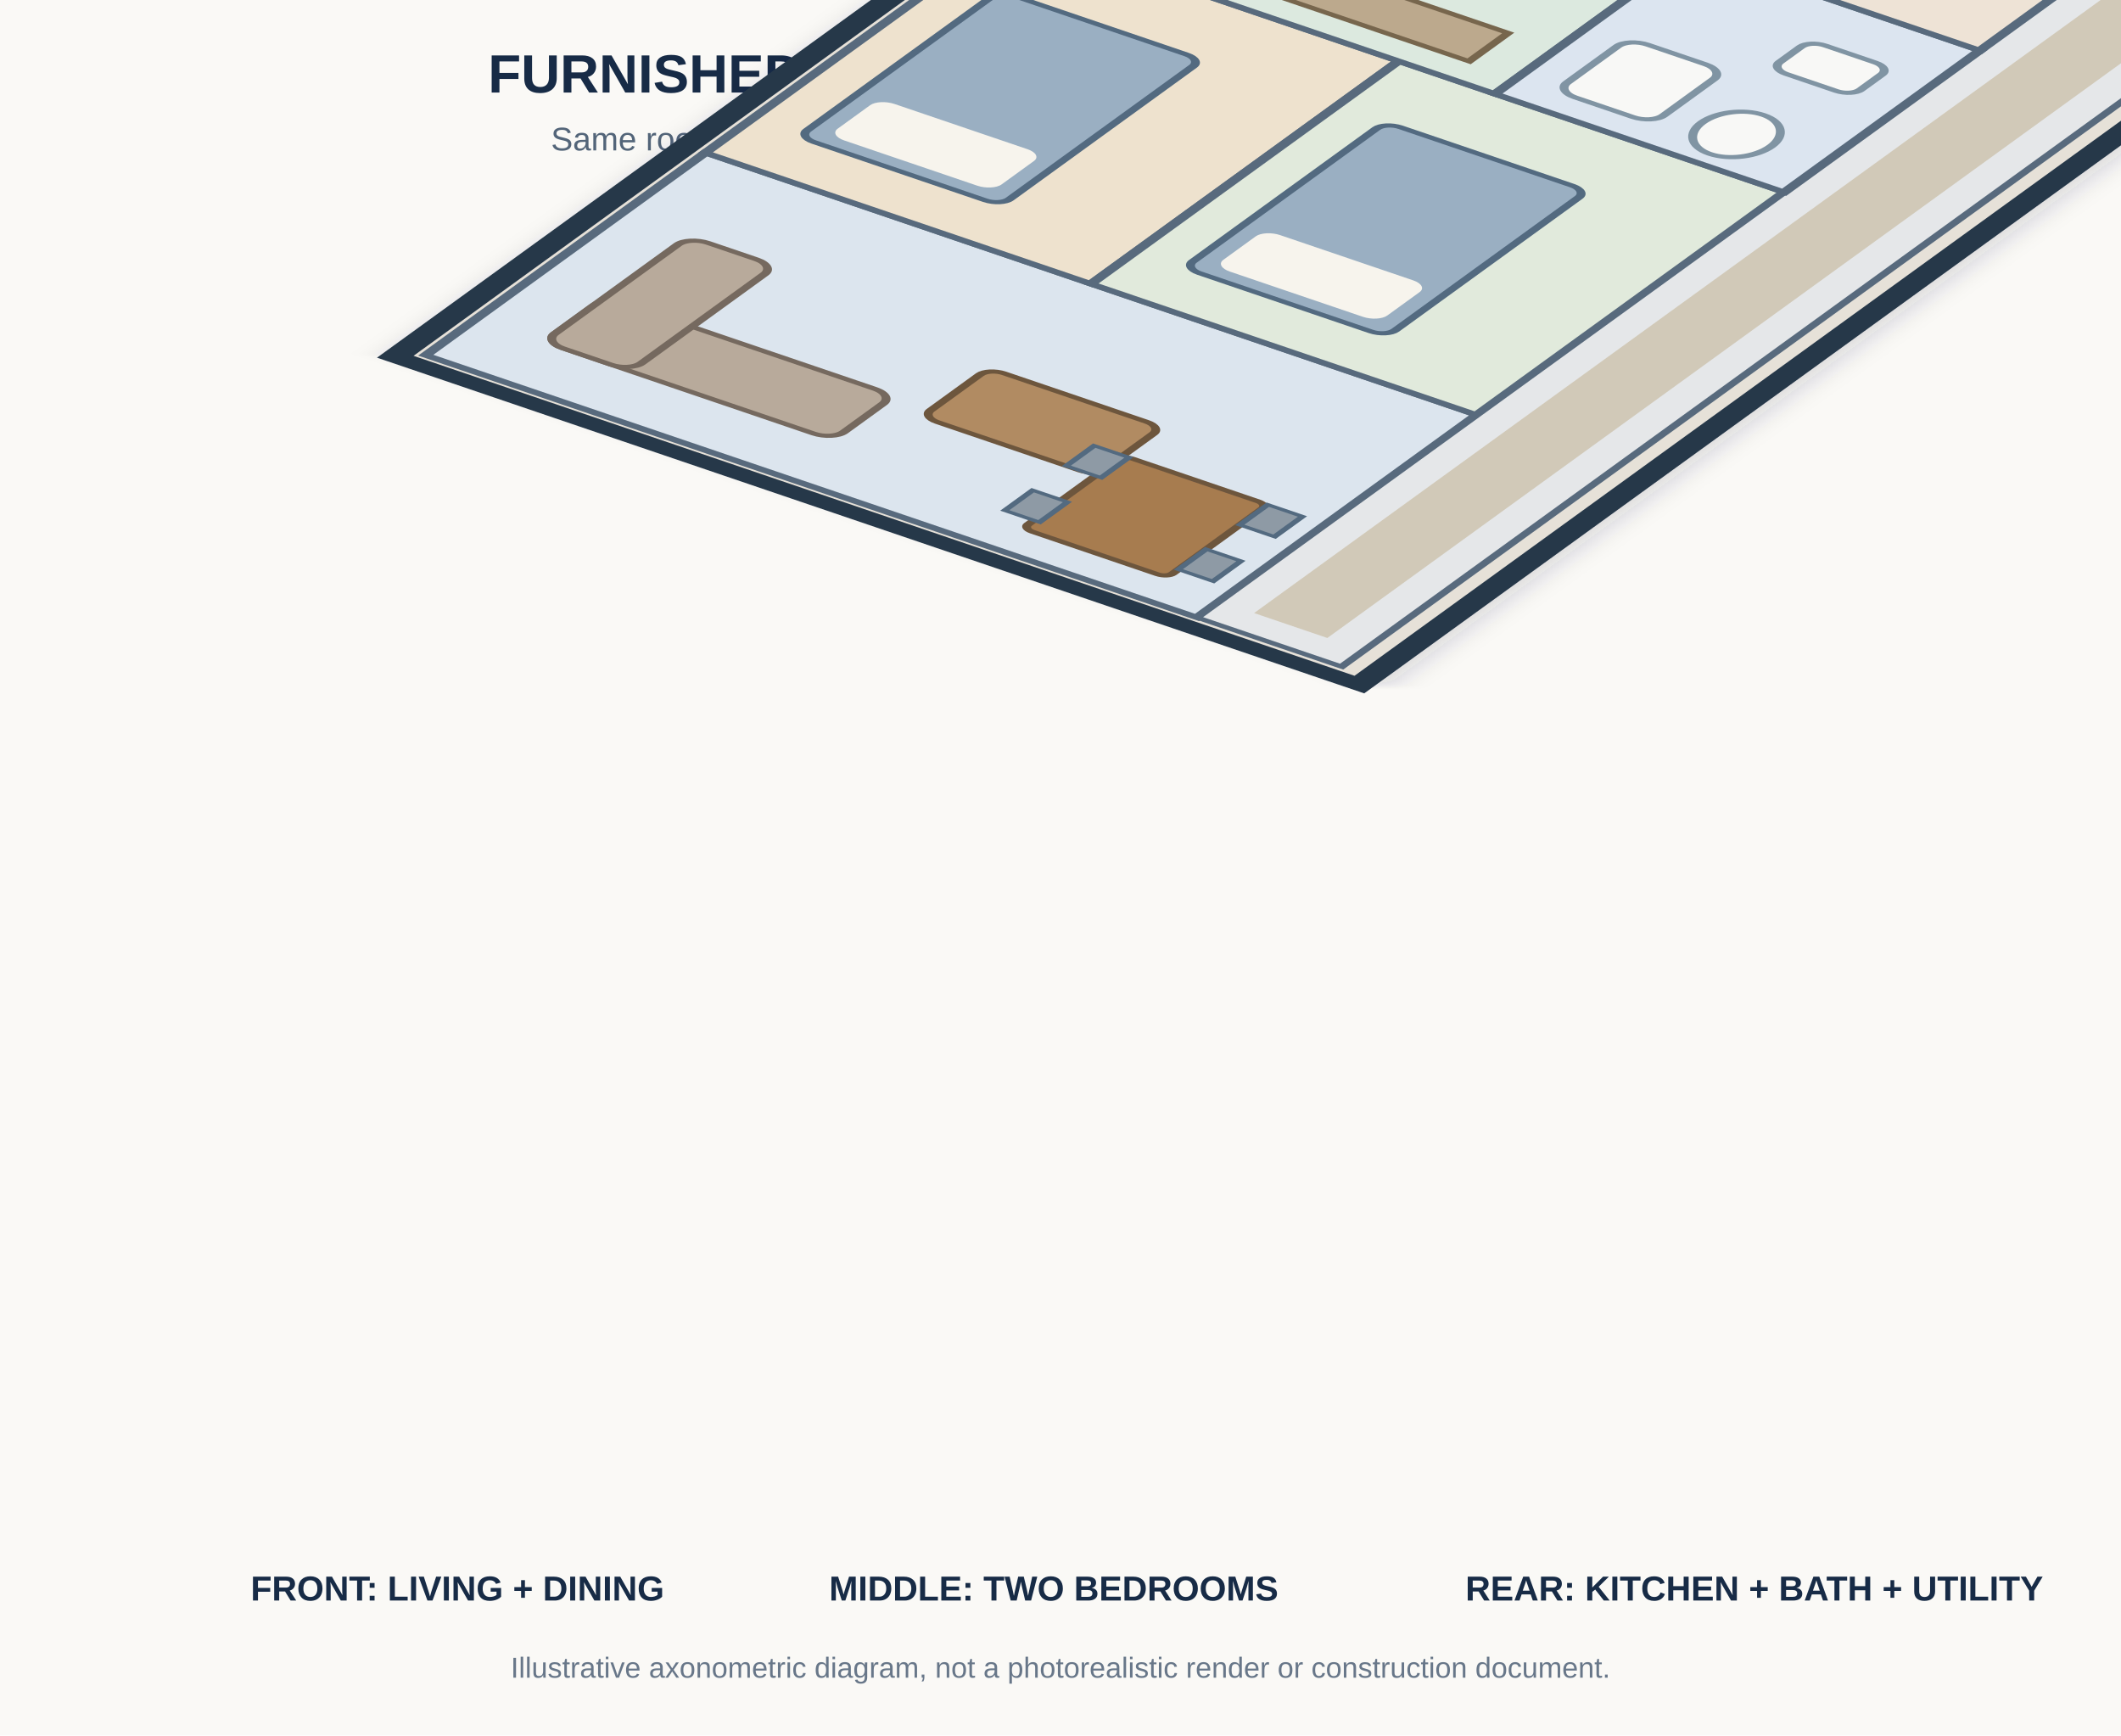
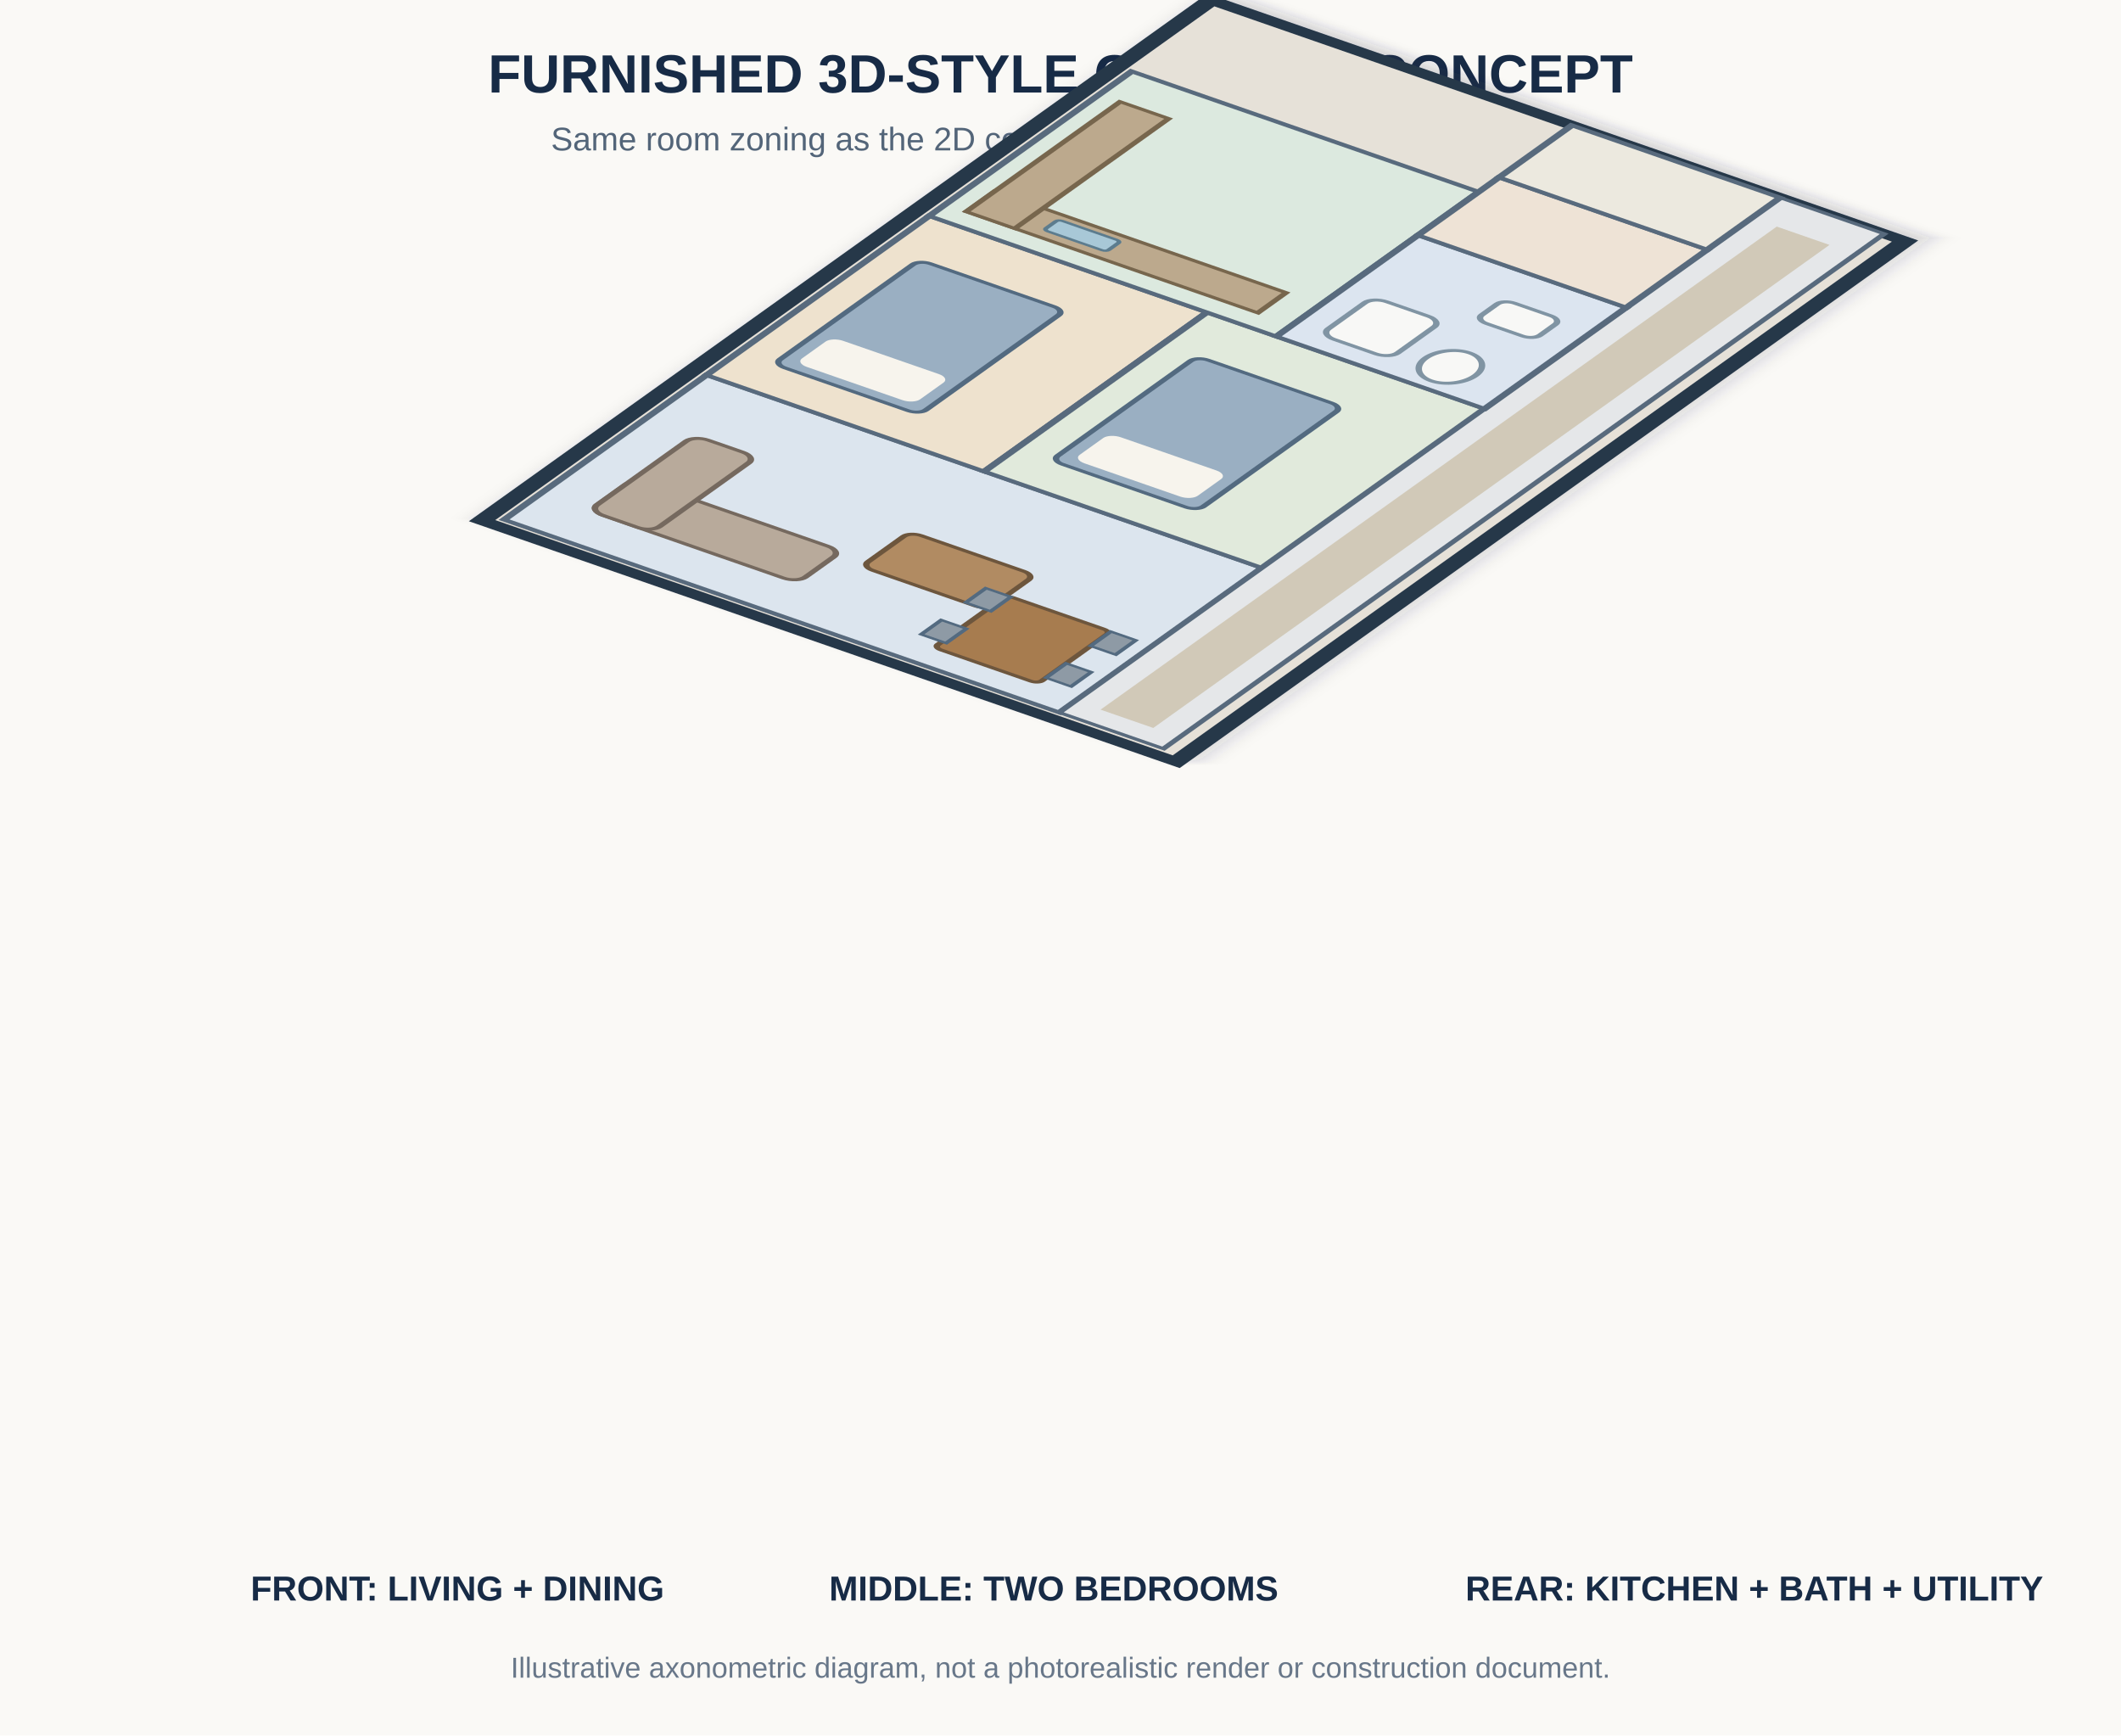
<svg xmlns="http://www.w3.org/2000/svg" viewBox="0 0 1100 900" role="img" aria-labelledby="t d">
  <defs>
    <filter id="s" x="-20%" y="-20%" width="140%" height="140%">
      <feDropShadow dx="4" dy="8" stdDeviation="7" flood-color="#24364a" flood-opacity=".18" />
    </filter>
  </defs>
  <rect width="1100" height="900" fill="#faf9f6" />
  <text x="550" y="48" text-anchor="middle" font-family="Arial" font-size="28" font-weight="bold" fill="#172b46">FURNISHED 3D-STYLE CUTAWAY CONCEPT</text>
  <text x="550" y="78" text-anchor="middle" font-family="Arial" font-size="17" fill="#536579">Same room zoning as the 2D concept • roof removed to show interiors</text>
-   <g transform="translate(205 185) matrix(1 .34 .58 -.42 0 0)" filter="url(#s)">
+   <g transform="translate(250 270) matrix(.72 .25 .42 -.30 0 0)" filter="url(#s)">
    <rect x="0" y="0" width="500" height="900" fill="#e6e1d8" stroke="#27384a" stroke-width="12" />
    <rect x="10" y="10" width="400" height="250" fill="#dce5ee" stroke="#596b7d" stroke-width="5" />
    <rect x="10" y="260" width="200" height="275" fill="#eee2ce" stroke="#596b7d" stroke-width="5" />
    <rect x="210" y="260" width="200" height="275" fill="#e1eadc" stroke="#596b7d" stroke-width="5" />
    <rect x="410" y="10" width="75" height="890" fill="#e5e7e9" stroke="#596b7d" stroke-width="4" />
    <rect x="10" y="535" width="250" height="250" fill="#dce9df" stroke="#596b7d" stroke-width="5" />
    <rect x="260" y="535" width="150" height="175" fill="#dce5f0" stroke="#596b7d" stroke-width="5" />
    <rect x="260" y="710" width="150" height="100" fill="#eee3d6" stroke="#596b7d" stroke-width="5" />
    <rect x="260" y="810" width="150" height="90" fill="#ece9df" stroke="#596b7d" stroke-width="5" />
    <g fill="#9aafc2" stroke="#526a80" stroke-width="4">
      <rect x="35" y="300" width="105" height="180" rx="8" />
      <rect x="235" y="300" width="105" height="180" rx="8" />
    </g>
    <g fill="#f7f4ed">
      <rect x="45" y="310" width="85" height="45" rx="8" />
      <rect x="245" y="310" width="85" height="45" rx="8" />
    </g>
    <g fill="#b8aa9b" stroke="#75695e" stroke-width="4">
      <rect x="45" y="55" width="150" height="55" rx="10" />
      <rect x="45" y="55" width="45" height="130" rx="10" />
    </g>
    <rect x="215" y="100" width="90" height="60" rx="8" fill="#b18b62" stroke="#6d563e" stroke-width="4" />
    <rect x="305" y="35" width="75" height="90" rx="5" fill="#a77b4f" stroke="#6d563e" stroke-width="4" />
    <g fill="#8e9aa5" stroke="#526a80" stroke-width="3">
      <rect x="290" y="45" width="18" height="25" />
      <rect x="380" y="45" width="18" height="25" />
      <rect x="290" y="100" width="18" height="25" />
      <rect x="380" y="100" width="18" height="25" />
    </g>
    <g fill="#bca98d" stroke="#77664e" stroke-width="4">
      <rect x="25" y="555" width="210" height="35" />
      <rect x="25" y="555" width="35" height="190" />
    </g>
    <rect x="75" y="565" width="45" height="18" rx="3" fill="#a8c8d7" stroke="#5c7c8e" stroke-width="3" />
    <g fill="#f8f8f6" stroke="#8094a3" stroke-width="4">
      <rect x="280" y="555" width="50" height="65" rx="10" />
      <ellipse cx="365" cy="570" rx="18" ry="24" />
      <rect x="345" y="635" width="42" height="35" rx="8" />
    </g>
    <path d="M447 30 V865" stroke="#c6b99e" stroke-width="38" opacity=".65" />
  </g>
  <g font-family="Arial" fill="#172b46">
    <text x="130" y="830" font-size="18" font-weight="bold">FRONT: LIVING + DINING</text>
    <text x="430" y="830" font-size="18" font-weight="bold">MIDDLE: TWO BEDROOMS</text>
    <text x="760" y="830" font-size="18" font-weight="bold">REAR: KITCHEN + BATH + UTILITY</text>
  </g>
  <text x="550" y="870" text-anchor="middle" font-family="Arial" font-size="15" fill="#687789">Illustrative axonometric diagram, not a photorealistic render or construction document.</text>
</svg>
